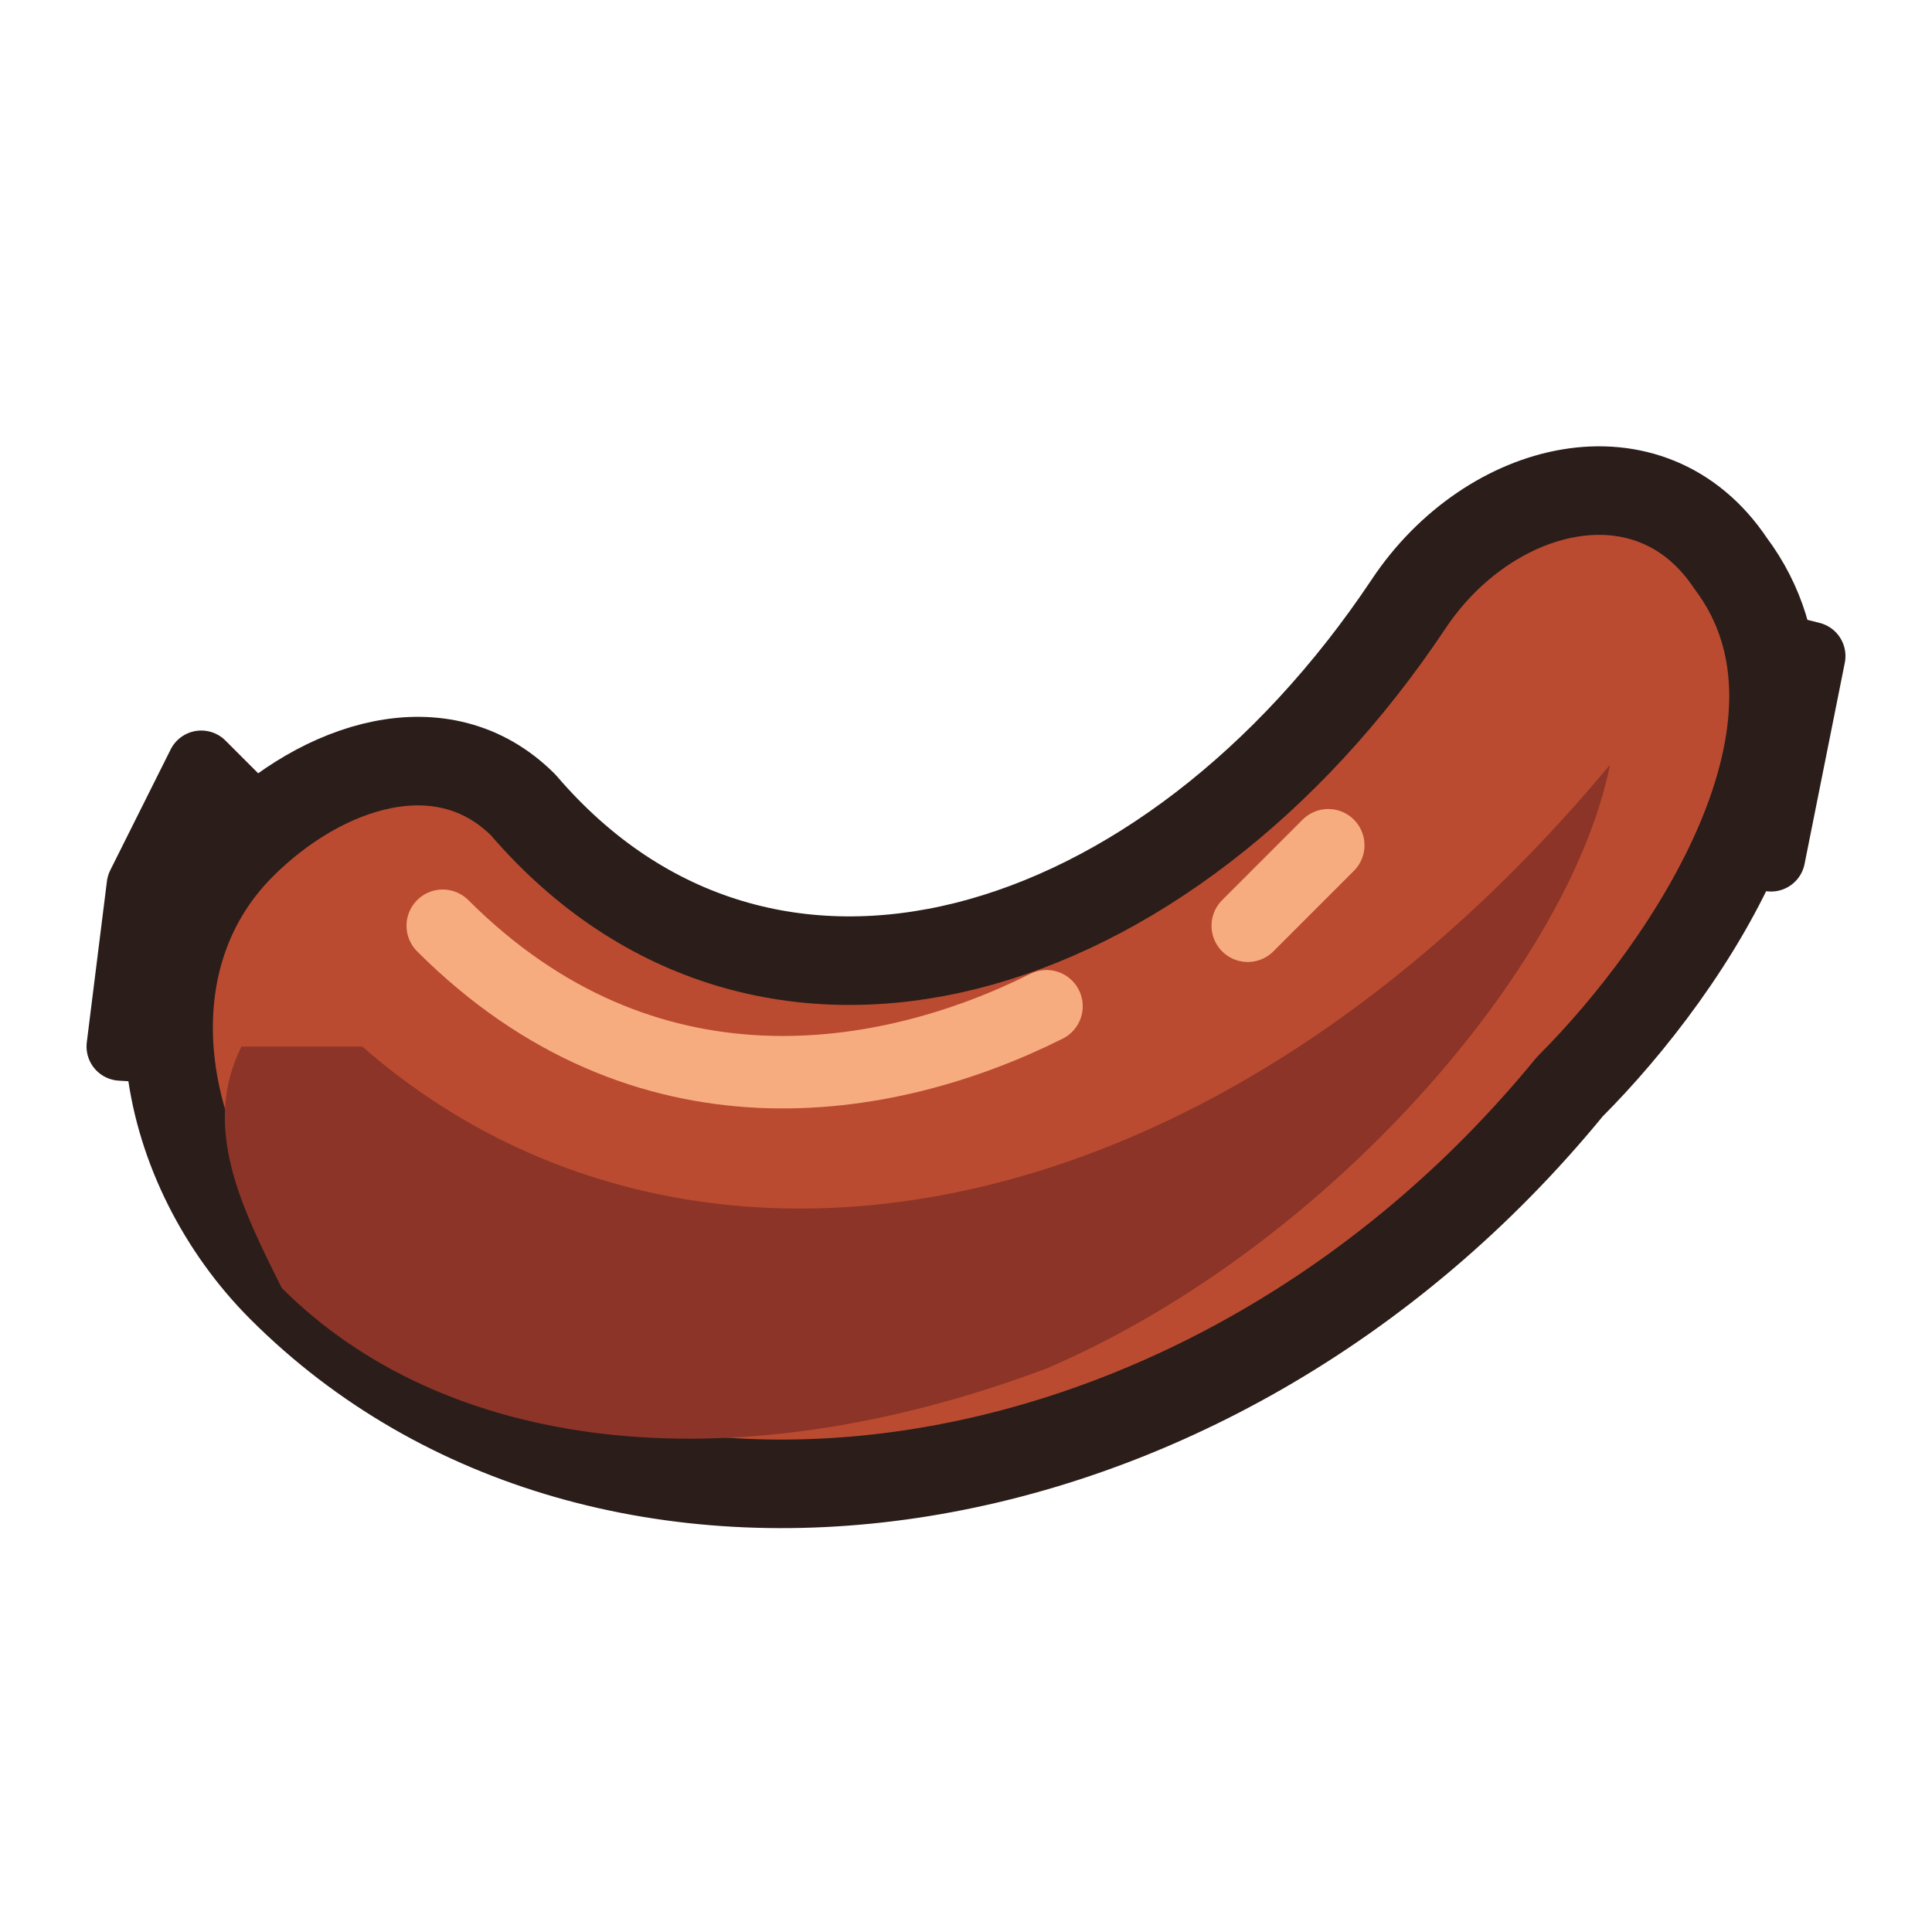
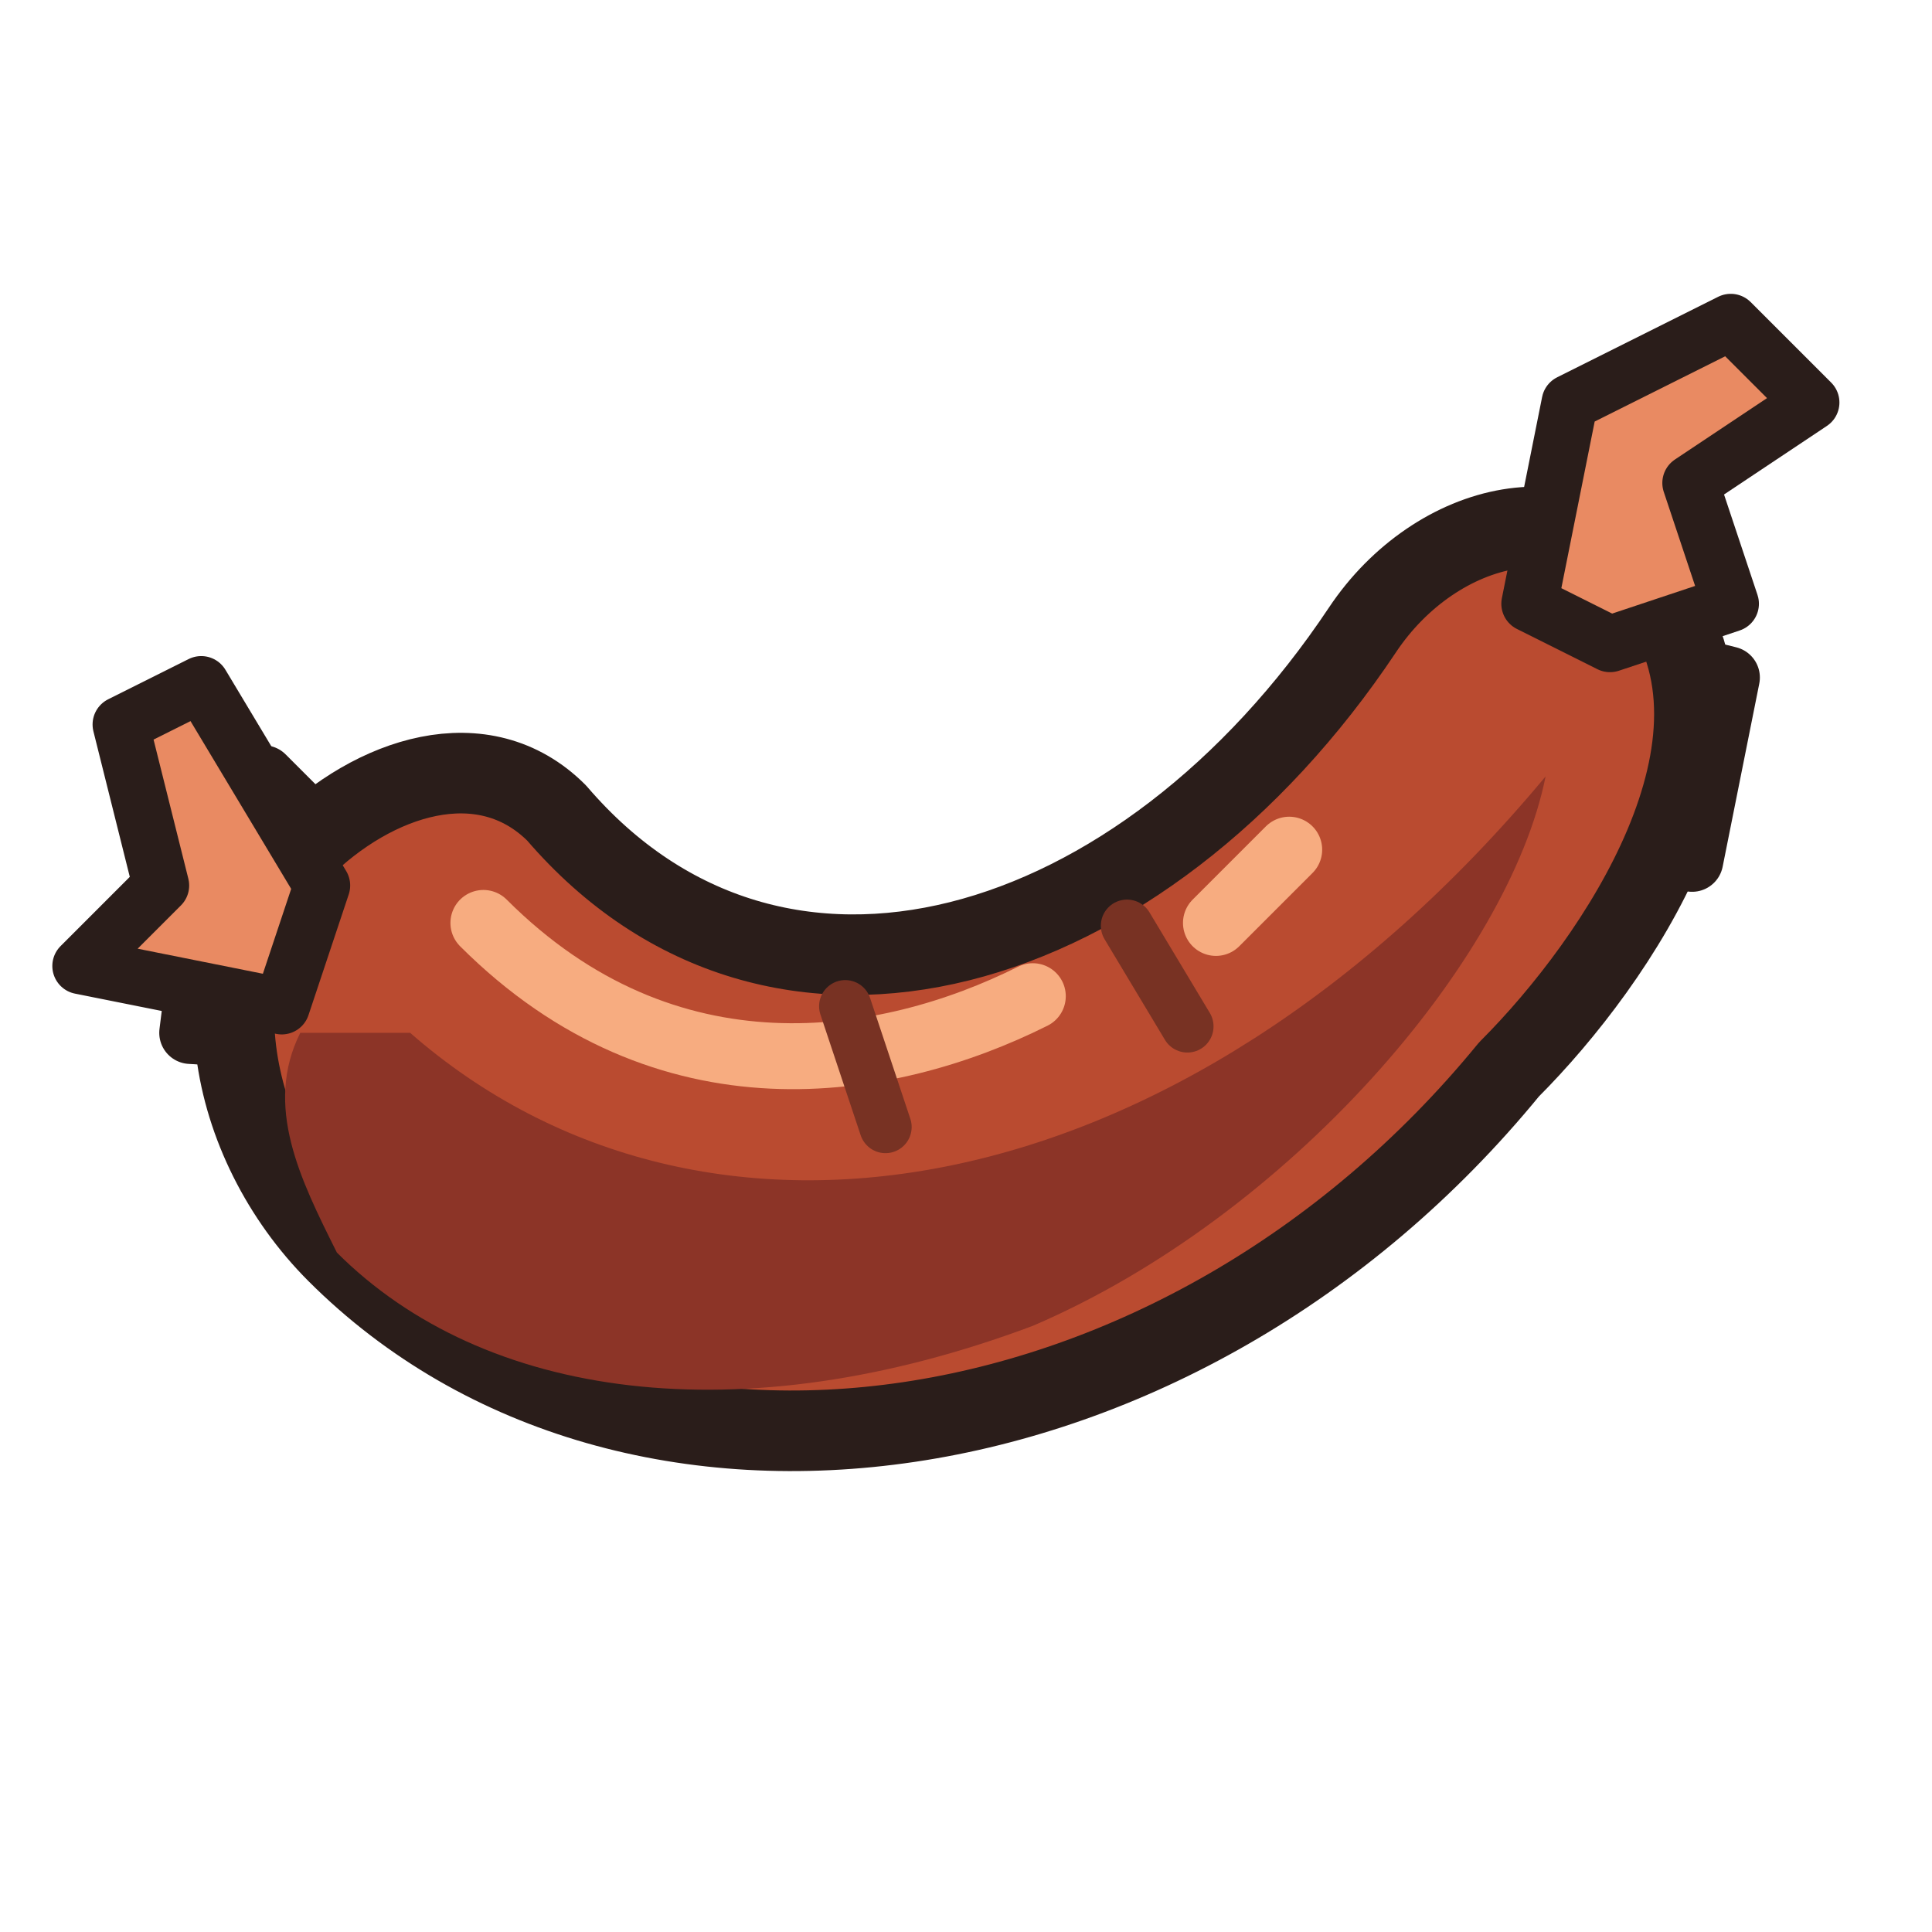
<svg xmlns="http://www.w3.org/2000/svg" width="48" height="48" viewBox="0 0 48 48">
-   <path d="m8 22-3-3-1.5 3L3 26l5 .3m31-6 5 1 1-5-4-1" fill="#ec916f" stroke="#2a1d1a" stroke-width="1.7" stroke-linecap="round" stroke-linejoin="round" />
-   <path d="M13 20c6 7 16 4 22-5 2-3 6-4 8-1 3 4-1 10-4 13-9 11-24 13-32 5-3-3-4-8-1-11 2-2 5-3 7-1Z" fill="#ba4b30" stroke="#2a1d1a" stroke-width="2.2" stroke-linecap="round" stroke-linejoin="round" />
-   <path d="M9 26c8 7 21 5 31-7-1 5-7 12-14 15-8 3-15 2-19-2-1-2-2-4-1-6Z" fill="#8c3427" />
-   <path d="M11 23c5 5 11 4 15 2m5-2 2-2" fill="none" stroke="#f7ac80" stroke-width="1.8" stroke-linecap="round" stroke-linejoin="round" />
+   <g transform="translate(2 2) scale(.91)">
+     <path d="m8 22-3-3-1.5 3L3 26l5 .3m31-6 5 1 1-5-4-1" fill="#ec916f" stroke="#2a1d1a" stroke-width="1.7" stroke-linecap="round" stroke-linejoin="round" />
+     <path d="M13 20c6 7 16 4 22-5 2-3 6-4 8-1 3 4-1 10-4 13-9 11-24 13-32 5-3-3-4-8-1-11 2-2 5-3 7-1Z" fill="#ba4b30" stroke="#2a1d1a" stroke-width="2.2" stroke-linecap="round" stroke-linejoin="round" />
+     <path d="M9 26c8 7 21 5 31-7-1 5-7 12-14 15-8 3-15 2-19-2-1-2-2-4-1-6Z" fill="#8c3427" />
+     <path d="M11 23c5 5 11 4 15 2m5-2 2-2" fill="none" stroke="#f7ac80" stroke-width="1.8" stroke-linecap="round" stroke-linejoin="round" />
+   </g>
+   <path d="M8 22 5 17l-2 1 1 4-2 2 5 1Z" fill="#e98a62" stroke="#2a1d1a" stroke-width="1.4" stroke-linecap="round" stroke-linejoin="round" />
+   <path d="m38 15 1-5 4-2 2 2-3 2 1 3-3 1Z" fill="#e98a62" stroke="#2a1d1a" stroke-width="1.4" stroke-linecap="round" stroke-linejoin="round" />
+   <path d="m21 25 1 3m6-5 1.5 2.5" fill="none" stroke="#783223" stroke-width="1.3" stroke-linecap="round" stroke-linejoin="round" />
</svg>
